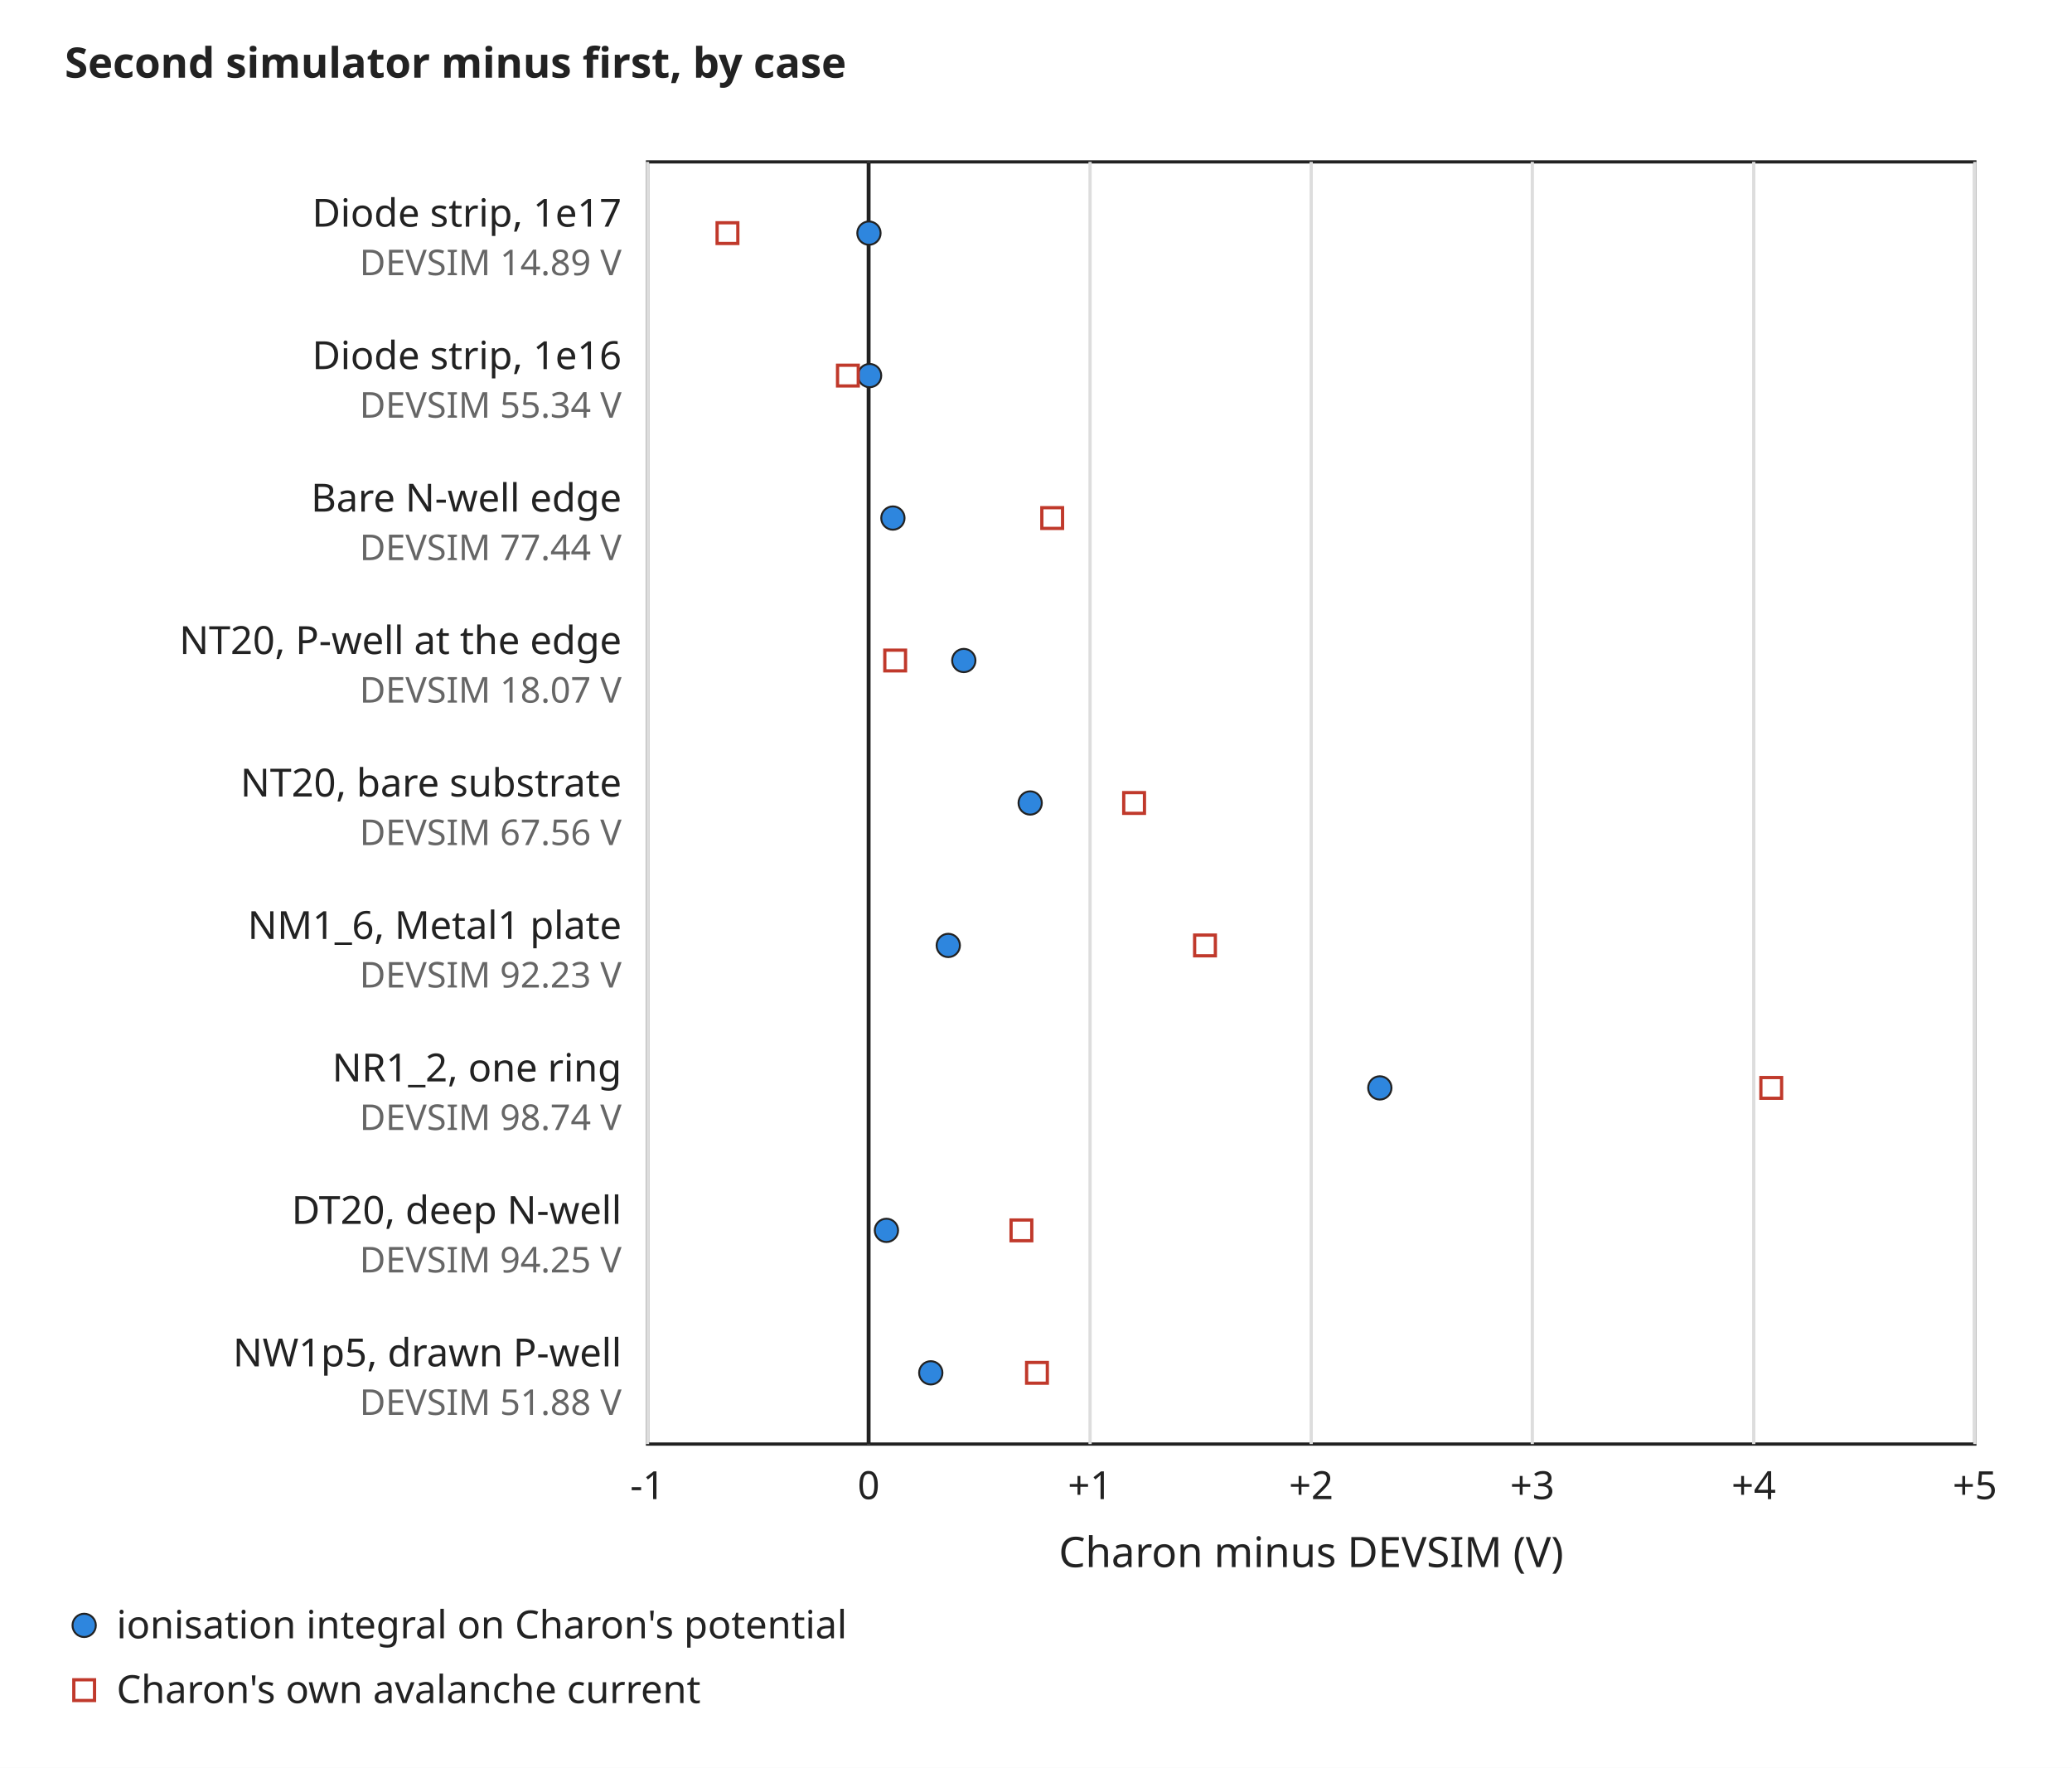
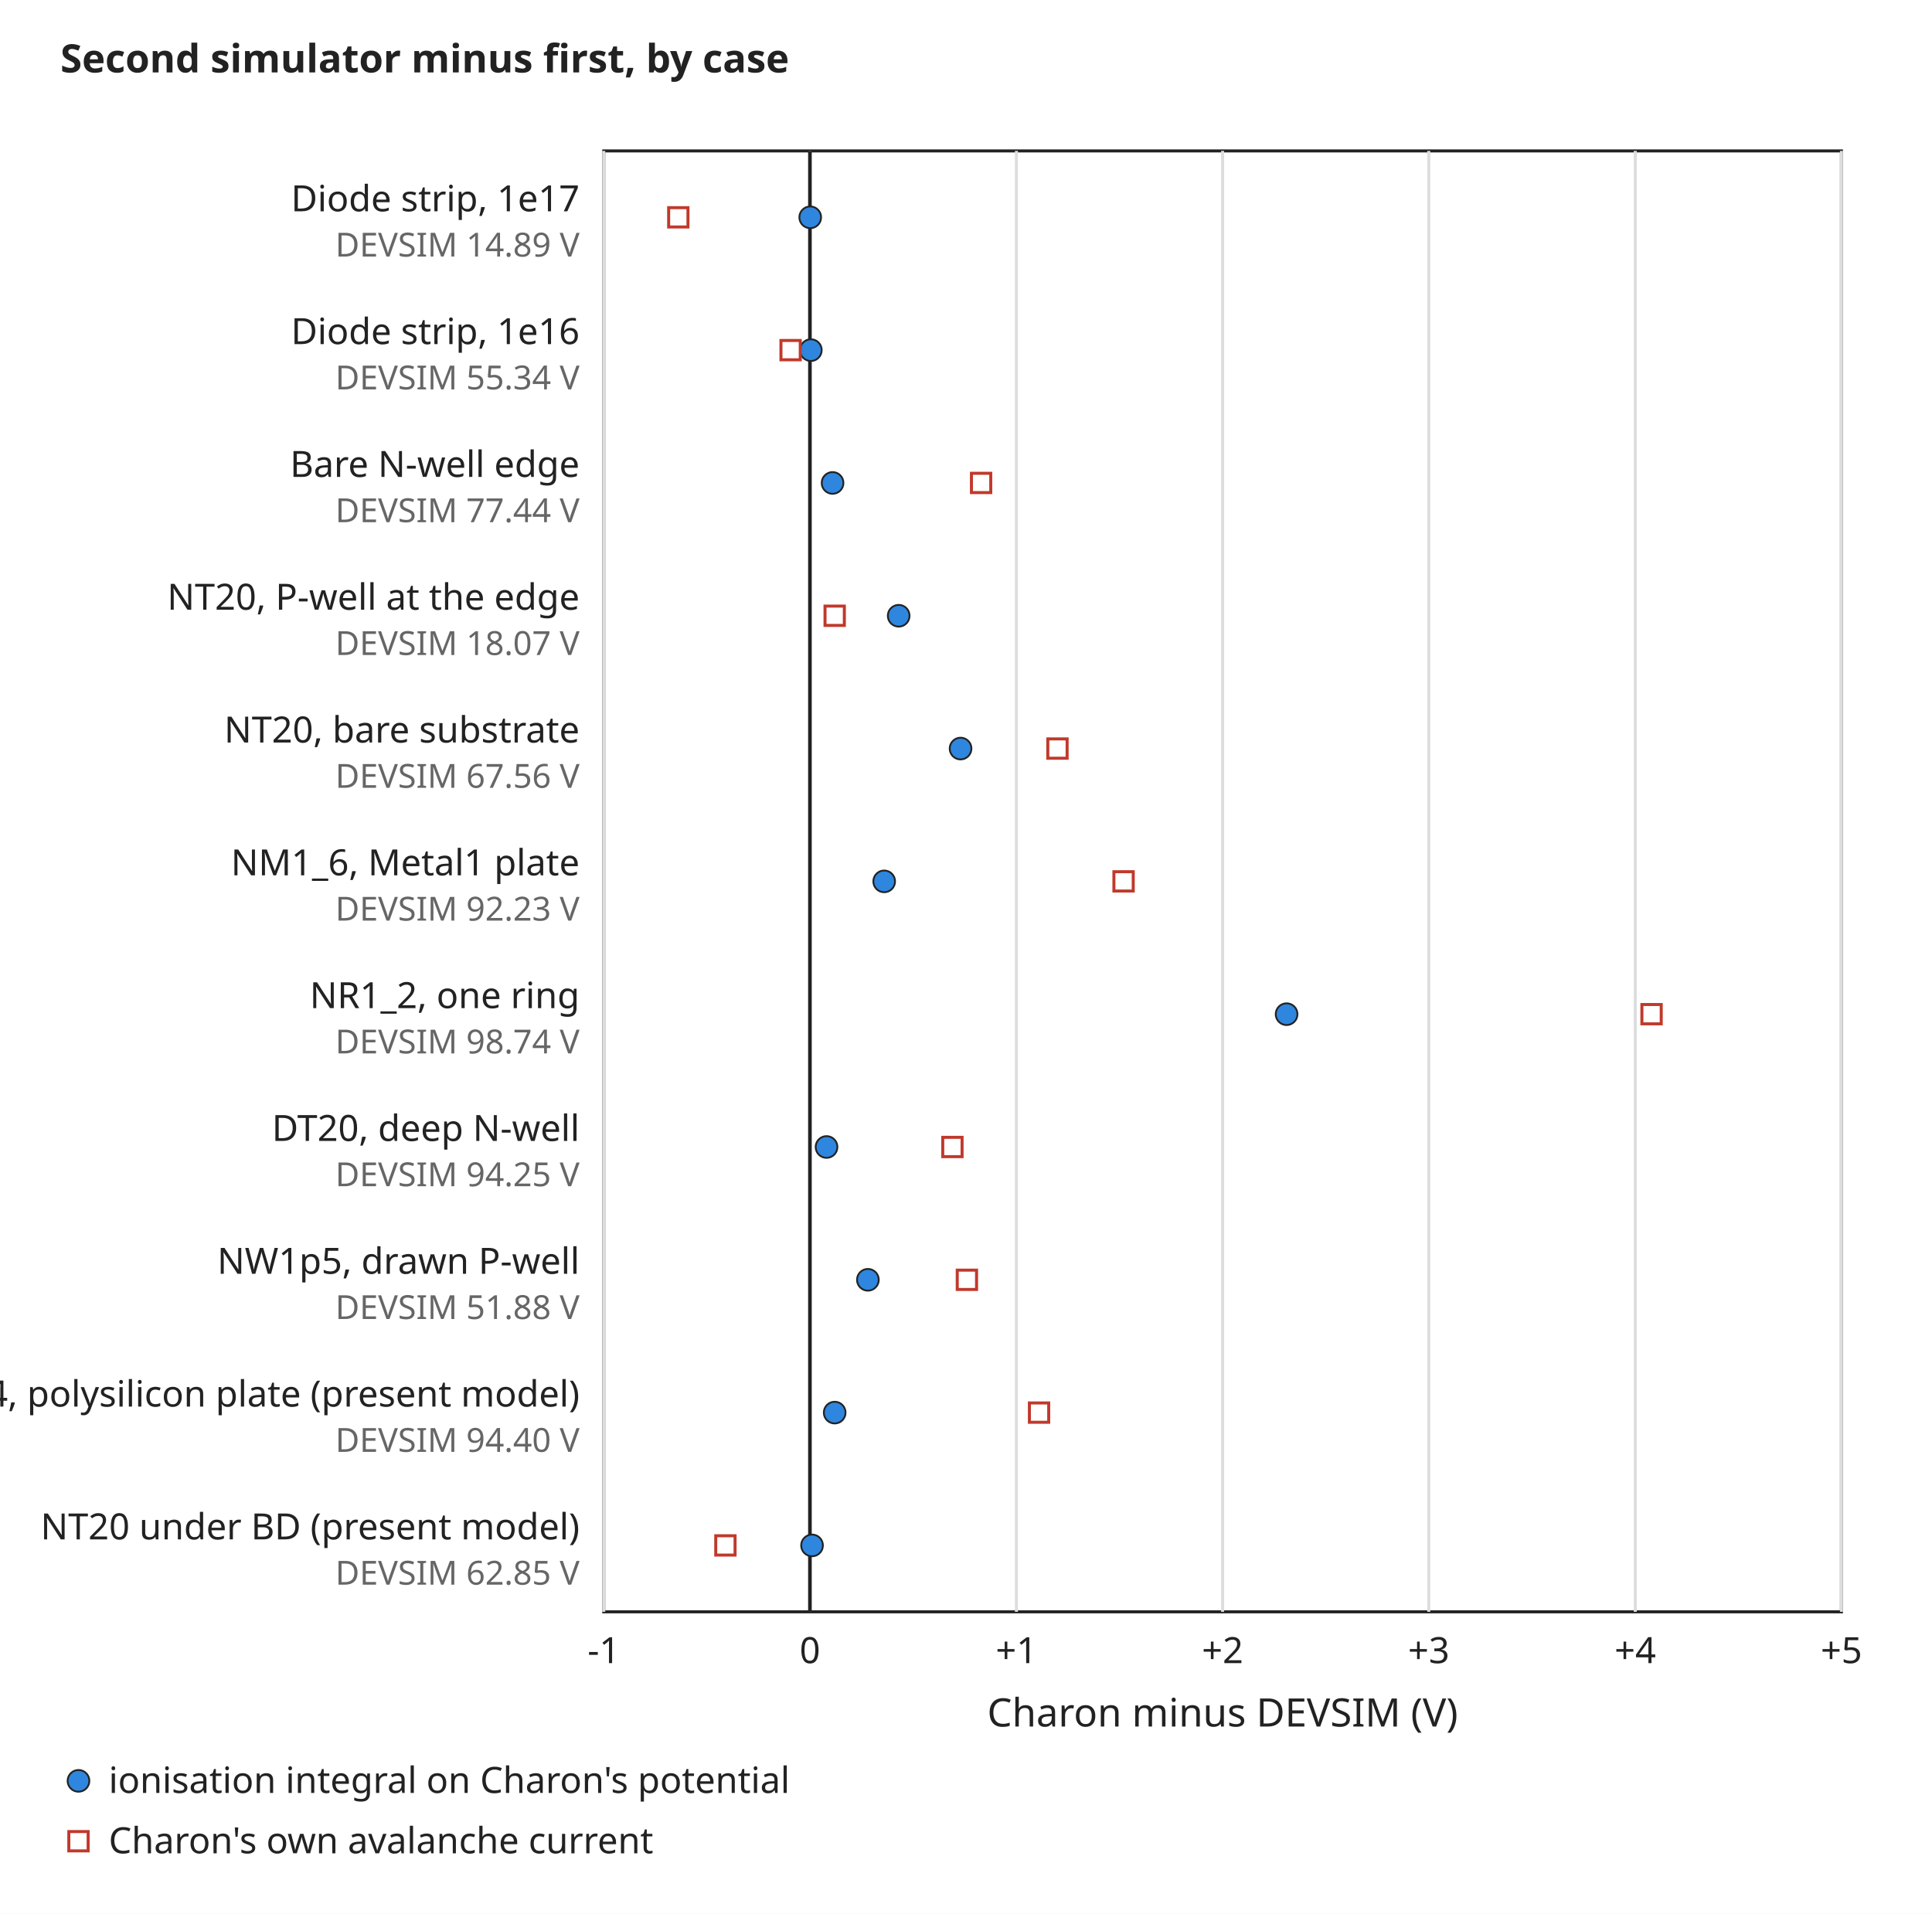
- <svg xmlns="http://www.w3.org/2000/svg" width="640" height="546" viewBox="0 0 640 546" font-family="sans-serif" font-size="13">
-   <rect width="640" height="546" fill="white" />
+ <svg xmlns="http://www.w3.org/2000/svg" width="640" height="634" viewBox="0 0 640 634" font-family="sans-serif" font-size="13">
+   <rect width="640" height="634" fill="white" />
  <text x="20" y="24" text-anchor="start" font-size="13" font-weight="bold" fill="#222222">Second simulator minus first, by case</text>
-   <rect x="200" y="50" width="410" height="396" rx="0" fill="none" stroke="#222222" />
-   <line x1="200.0" y1="50" x2="200.0" y2="446" stroke="#dddddd" stroke-width="1" />
-   <text x="200.0" y="463" text-anchor="middle" font-size="12" font-weight="normal" fill="#222222">-1</text>
-   <line x1="268.3" y1="50" x2="268.3" y2="446" stroke="#dddddd" stroke-width="1" />
-   <text x="268.3" y="463" text-anchor="middle" font-size="12" font-weight="normal" fill="#222222">0</text>
-   <line x1="336.7" y1="50" x2="336.7" y2="446" stroke="#dddddd" stroke-width="1" />
-   <text x="336.7" y="463" text-anchor="middle" font-size="12" font-weight="normal" fill="#222222">+1</text>
-   <line x1="405.0" y1="50" x2="405.0" y2="446" stroke="#dddddd" stroke-width="1" />
-   <text x="405.0" y="463" text-anchor="middle" font-size="12" font-weight="normal" fill="#222222">+2</text>
-   <line x1="473.3" y1="50" x2="473.3" y2="446" stroke="#dddddd" stroke-width="1" />
-   <text x="473.3" y="463" text-anchor="middle" font-size="12" font-weight="normal" fill="#222222">+3</text>
-   <line x1="541.7" y1="50" x2="541.7" y2="446" stroke="#dddddd" stroke-width="1" />
-   <text x="541.7" y="463" text-anchor="middle" font-size="12" font-weight="normal" fill="#222222">+4</text>
-   <line x1="610.0" y1="50" x2="610.0" y2="446" stroke="#dddddd" stroke-width="1" />
-   <text x="610.0" y="463" text-anchor="middle" font-size="12" font-weight="normal" fill="#222222">+5</text>
-   <text x="405.0" y="484" text-anchor="middle" font-size="13" font-weight="normal" fill="#222222">Charon minus DEVSIM (V)</text>
-   <text x="150" y="248.0" text-anchor="middle" font-size="13" font-weight="normal" fill="#222222" transform="rotate(-90 150 248.0)" />
-   <line x1="268.3" y1="50" x2="268.3" y2="446" stroke="#222222" stroke-width="1.2" />
+   <rect x="200" y="50" width="410" height="484" rx="0" fill="none" stroke="#222222" />
+   <line x1="200.0" y1="50" x2="200.0" y2="534" stroke="#dddddd" stroke-width="1" />
+   <text x="200.0" y="551" text-anchor="middle" font-size="12" font-weight="normal" fill="#222222">-1</text>
+   <line x1="268.3" y1="50" x2="268.3" y2="534" stroke="#dddddd" stroke-width="1" />
+   <text x="268.3" y="551" text-anchor="middle" font-size="12" font-weight="normal" fill="#222222">0</text>
+   <line x1="336.7" y1="50" x2="336.7" y2="534" stroke="#dddddd" stroke-width="1" />
+   <text x="336.7" y="551" text-anchor="middle" font-size="12" font-weight="normal" fill="#222222">+1</text>
+   <line x1="405.0" y1="50" x2="405.0" y2="534" stroke="#dddddd" stroke-width="1" />
+   <text x="405.0" y="551" text-anchor="middle" font-size="12" font-weight="normal" fill="#222222">+2</text>
+   <line x1="473.3" y1="50" x2="473.3" y2="534" stroke="#dddddd" stroke-width="1" />
+   <text x="473.3" y="551" text-anchor="middle" font-size="12" font-weight="normal" fill="#222222">+3</text>
+   <line x1="541.7" y1="50" x2="541.7" y2="534" stroke="#dddddd" stroke-width="1" />
+   <text x="541.7" y="551" text-anchor="middle" font-size="12" font-weight="normal" fill="#222222">+4</text>
+   <line x1="610.0" y1="50" x2="610.0" y2="534" stroke="#dddddd" stroke-width="1" />
+   <text x="610.0" y="551" text-anchor="middle" font-size="12" font-weight="normal" fill="#222222">+5</text>
+   <text x="405.0" y="572" text-anchor="middle" font-size="13" font-weight="normal" fill="#222222">Charon minus DEVSIM (V)</text>
+   <text x="150" y="292.0" text-anchor="middle" font-size="13" font-weight="normal" fill="#222222" transform="rotate(-90 150 292.0)" />
+   <line x1="268.3" y1="50" x2="268.3" y2="534" stroke="#222222" stroke-width="1.2" />
  <text x="192" y="70.0" text-anchor="end" font-size="12" font-weight="normal" fill="#222222">Diode strip, 1e17</text>
  <text x="192" y="85.0" text-anchor="end" font-size="11" font-weight="normal" fill="#666666">DEVSIM 14.89 V</text>
  <circle cx="268.4" cy="72.0" r="3.6" fill="#2e86de" stroke="#222222" stroke-width="0.6" />
  <rect x="221.5" y="68.8" width="6.4" height="6.4" rx="0" fill="white" stroke="#c0392b" />
  <text x="192" y="114.0" text-anchor="end" font-size="12" font-weight="normal" fill="#222222">Diode strip, 1e16</text>
  <text x="192" y="129.0" text-anchor="end" font-size="11" font-weight="normal" fill="#666666">DEVSIM 55.34 V</text>
  <circle cx="268.6" cy="116.0" r="3.6" fill="#2e86de" stroke="#222222" stroke-width="0.6" />
  <rect x="258.7" y="112.8" width="6.4" height="6.4" rx="0" fill="white" stroke="#c0392b" />
  <text x="192" y="158.0" text-anchor="end" font-size="12" font-weight="normal" fill="#222222">Bare N-well edge</text>
  <text x="192" y="173.0" text-anchor="end" font-size="11" font-weight="normal" fill="#666666">DEVSIM 77.44 V</text>
  <circle cx="275.8" cy="160.0" r="3.6" fill="#2e86de" stroke="#222222" stroke-width="0.6" />
  <rect x="321.8" y="156.8" width="6.4" height="6.4" rx="0" fill="white" stroke="#c0392b" />
  <text x="192" y="202.0" text-anchor="end" font-size="12" font-weight="normal" fill="#222222">NT20, P-well at the edge</text>
  <text x="192" y="217.0" text-anchor="end" font-size="11" font-weight="normal" fill="#666666">DEVSIM 18.07 V</text>
  <circle cx="297.7" cy="204.0" r="3.6" fill="#2e86de" stroke="#222222" stroke-width="0.6" />
  <rect x="273.3" y="200.8" width="6.4" height="6.4" rx="0" fill="white" stroke="#c0392b" />
  <text x="192" y="246.0" text-anchor="end" font-size="12" font-weight="normal" fill="#222222">NT20, bare substrate</text>
  <text x="192" y="261.0" text-anchor="end" font-size="11" font-weight="normal" fill="#666666">DEVSIM 67.56 V</text>
  <circle cx="318.2" cy="248.0" r="3.6" fill="#2e86de" stroke="#222222" stroke-width="0.6" />
  <rect x="347.1" y="244.8" width="6.4" height="6.4" rx="0" fill="white" stroke="#c0392b" />
  <text x="192" y="290.0" text-anchor="end" font-size="12" font-weight="normal" fill="#222222">NM1_6, Metal1 plate</text>
  <text x="192" y="305.0" text-anchor="end" font-size="11" font-weight="normal" fill="#666666">DEVSIM 92.23 V</text>
  <circle cx="292.9" cy="292.0" r="3.6" fill="#2e86de" stroke="#222222" stroke-width="0.6" />
  <rect x="369.0" y="288.8" width="6.4" height="6.4" rx="0" fill="white" stroke="#c0392b" />
  <text x="192" y="334.0" text-anchor="end" font-size="12" font-weight="normal" fill="#222222">NR1_2, one ring</text>
  <text x="192" y="349.0" text-anchor="end" font-size="11" font-weight="normal" fill="#666666">DEVSIM 98.74 V</text>
  <circle cx="426.2" cy="336.0" r="3.6" fill="#2e86de" stroke="#222222" stroke-width="0.6" />
  <rect x="543.9" y="332.8" width="6.4" height="6.4" rx="0" fill="white" stroke="#c0392b" />
  <text x="192" y="378.0" text-anchor="end" font-size="12" font-weight="normal" fill="#222222">DT20, deep N-well</text>
  <text x="192" y="393.0" text-anchor="end" font-size="11" font-weight="normal" fill="#666666">DEVSIM 94.25 V</text>
  <circle cx="273.8" cy="380.0" r="3.6" fill="#2e86de" stroke="#222222" stroke-width="0.6" />
  <rect x="312.3" y="376.8" width="6.4" height="6.4" rx="0" fill="white" stroke="#c0392b" />
  <text x="192" y="422.0" text-anchor="end" font-size="12" font-weight="normal" fill="#222222">NW1p5, drawn P-well</text>
  <text x="192" y="437.0" text-anchor="end" font-size="11" font-weight="normal" fill="#666666">DEVSIM 51.88 V</text>
  <circle cx="287.5" cy="424.0" r="3.6" fill="#2e86de" stroke="#222222" stroke-width="0.6" />
  <rect x="317.1" y="420.8" width="6.4" height="6.4" rx="0" fill="white" stroke="#c0392b" />
-   <circle cx="26.0" cy="502.0" r="3.6" fill="#2e86de" stroke="#222222" stroke-width="0.6" />
-   <text x="36" y="506" text-anchor="start" font-size="12" font-weight="normal" fill="#222222">ionisation integral on Charon's potential</text>
-   <rect x="22.8" y="518.8" width="6.4" height="6.4" rx="0" fill="white" stroke="#c0392b" />
-   <text x="36" y="526" text-anchor="start" font-size="12" font-weight="normal" fill="#222222">Charon's own avalanche current</text>
+   <text x="192" y="466.0" text-anchor="end" font-size="12" font-weight="normal" fill="#222222">NP4, polysilicon plate (present model)</text>
+   <text x="192" y="481.0" text-anchor="end" font-size="11" font-weight="normal" fill="#666666">DEVSIM 94.40 V</text>
+   <circle cx="276.5" cy="468.0" r="3.6" fill="#2e86de" stroke="#222222" stroke-width="0.6" />
+   <rect x="341.0" y="464.8" width="6.4" height="6.4" rx="0" fill="white" stroke="#c0392b" />
+   <text x="192" y="510.0" text-anchor="end" font-size="12" font-weight="normal" fill="#222222">NT20 under BD (present model)</text>
+   <text x="192" y="525.0" text-anchor="end" font-size="11" font-weight="normal" fill="#666666">DEVSIM 62.85 V</text>
+   <circle cx="269.0" cy="512.0" r="3.6" fill="#2e86de" stroke="#222222" stroke-width="0.6" />
+   <rect x="237.1" y="508.8" width="6.4" height="6.4" rx="0" fill="white" stroke="#c0392b" />
+   <circle cx="26.0" cy="590.0" r="3.6" fill="#2e86de" stroke="#222222" stroke-width="0.6" />
+   <text x="36" y="594" text-anchor="start" font-size="12" font-weight="normal" fill="#222222">ionisation integral on Charon's potential</text>
+   <rect x="22.8" y="606.8" width="6.4" height="6.4" rx="0" fill="white" stroke="#c0392b" />
+   <text x="36" y="614" text-anchor="start" font-size="12" font-weight="normal" fill="#222222">Charon's own avalanche current</text>
</svg>
